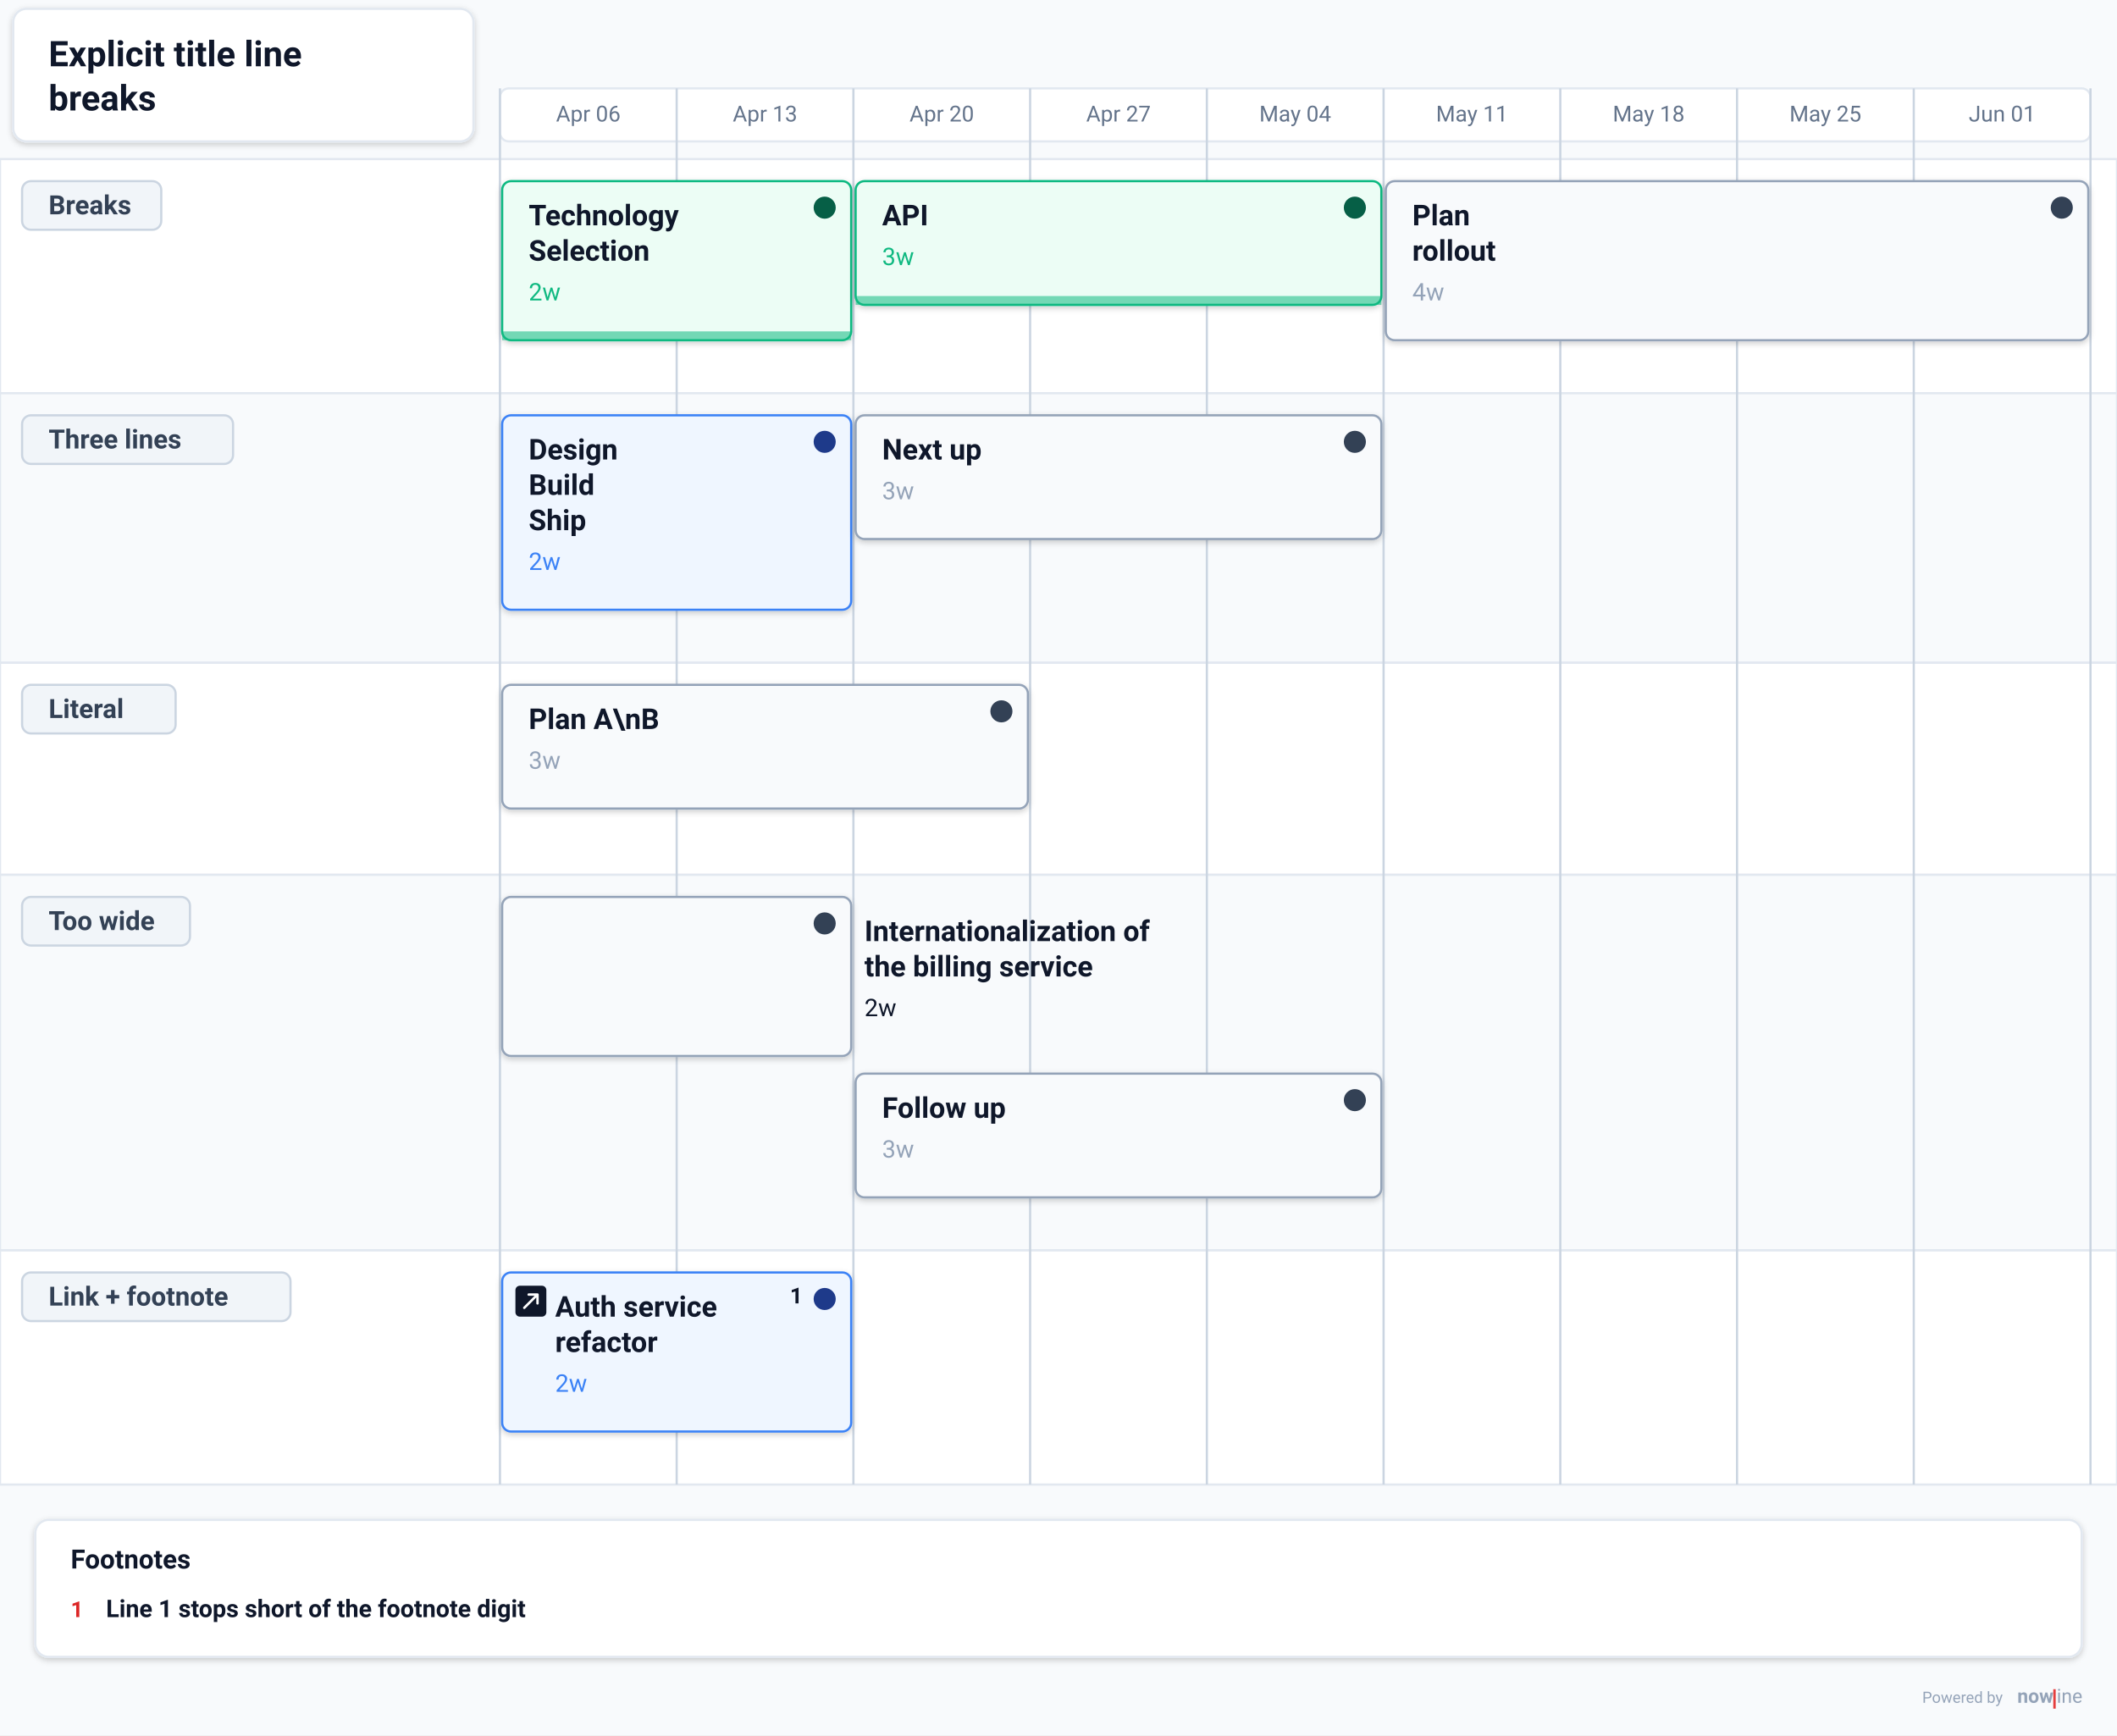
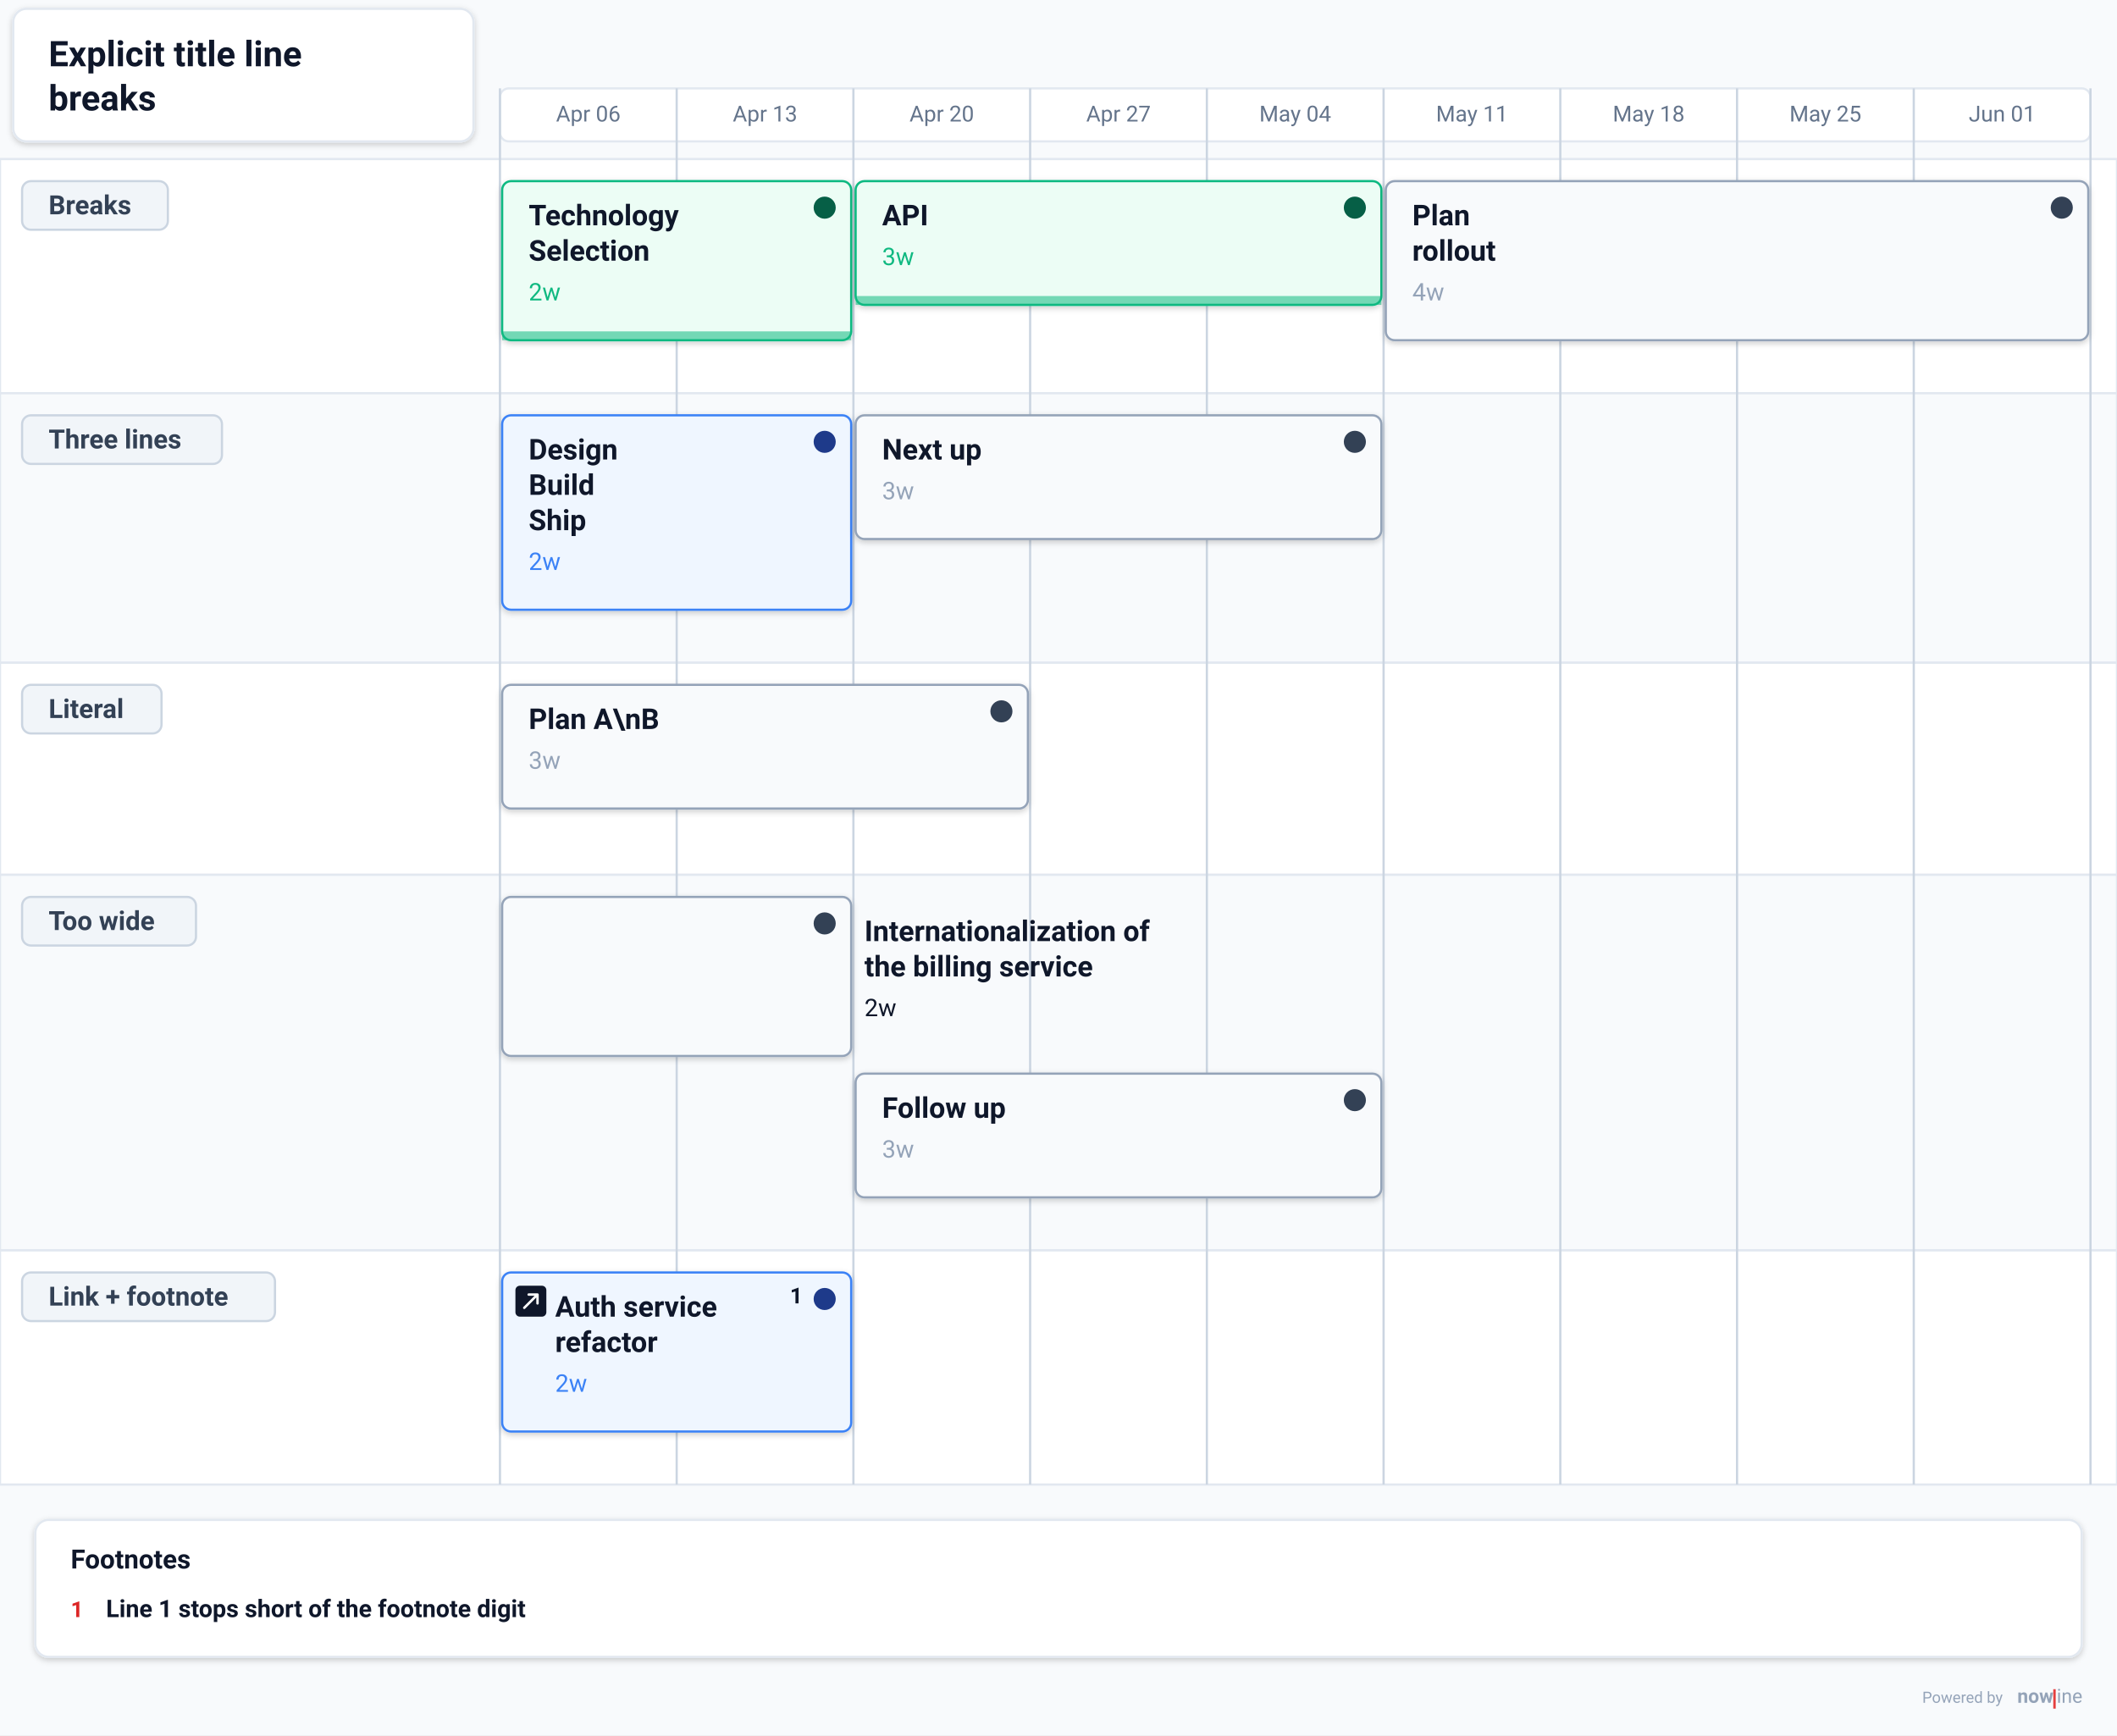
<svg xmlns="http://www.w3.org/2000/svg" data-generator="nowline" data-theme="light" height="785.44" viewBox="0 0 958.32 785.44" width="958.32">
  <defs>
    <filter height="200%" id="nl-0-root-shadow-subtle" width="200%" x="-50%" y="-50%">
      <feGaussianBlur in="SourceAlpha" stdDeviation="1.5" />
      <feOffset dx="0" dy="1" result="offsetblur" />
      <feComponentTransfer>
        <feFuncA type="linear" slope="0.2" />
      </feComponentTransfer>
      <feMerge>
        <feMergeNode />
        <feMergeNode in="SourceGraphic" />
      </feMerge>
    </filter>
    <filter height="200%" id="nl-0-root-shadow-soft" width="200%" x="-50%" y="-50%">
      <feGaussianBlur in="SourceAlpha" stdDeviation="5" />
      <feOffset dx="0" dy="3" result="offsetblur" />
      <feComponentTransfer>
        <feFuncA type="linear" slope="0.3" />
      </feComponentTransfer>
      <feMerge>
        <feMergeNode />
        <feMergeNode in="SourceGraphic" />
      </feMerge>
    </filter>
    <filter height="200%" id="nl-0-root-shadow-hard" width="200%" x="-50%" y="-50%">
      <feGaussianBlur in="SourceAlpha" stdDeviation="0" />
      <feOffset dx="2" dy="2" result="offsetblur" />
      <feComponentTransfer>
        <feFuncA type="linear" slope="0.45" />
      </feComponentTransfer>
      <feMerge>
        <feMergeNode />
        <feMergeNode in="SourceGraphic" />
      </feMerge>
    </filter>
    <marker id="nl-0-root-arrow-dark" viewBox="0 0 10 10" refX="9" refY="5" markerWidth="7" markerHeight="7" orient="auto">
      <path d="M 0 0 L 10 5 L 0 10 z" fill="#0f172a" />
    </marker>
  </defs>
  <rect fill="#f8fafc" height="785.44" width="958.32" x="0" y="0" />
  <g data-layer="timeline">
    <rect fill="#ffffff" height="24" rx="4" ry="4" stroke="#e2e8f0" stroke-width="1" width="720" x="226.32" y="40" />
    <text fill="#64748b" font-family="system-ui, -apple-system, &quot;Segoe UI&quot;, Roboto, sans-serif" font-size="10" text-anchor="middle" x="266.32" y="55">Apr 06</text>
    <text fill="#64748b" font-family="system-ui, -apple-system, &quot;Segoe UI&quot;, Roboto, sans-serif" font-size="10" text-anchor="middle" x="346.32" y="55">Apr 13</text>
    <text fill="#64748b" font-family="system-ui, -apple-system, &quot;Segoe UI&quot;, Roboto, sans-serif" font-size="10" text-anchor="middle" x="426.32" y="55">Apr 20</text>
    <text fill="#64748b" font-family="system-ui, -apple-system, &quot;Segoe UI&quot;, Roboto, sans-serif" font-size="10" text-anchor="middle" x="506.32" y="55">Apr 27</text>
    <text fill="#64748b" font-family="system-ui, -apple-system, &quot;Segoe UI&quot;, Roboto, sans-serif" font-size="10" text-anchor="middle" x="586.32" y="55">May 04</text>
    <text fill="#64748b" font-family="system-ui, -apple-system, &quot;Segoe UI&quot;, Roboto, sans-serif" font-size="10" text-anchor="middle" x="666.32" y="55">May 11</text>
    <text fill="#64748b" font-family="system-ui, -apple-system, &quot;Segoe UI&quot;, Roboto, sans-serif" font-size="10" text-anchor="middle" x="746.32" y="55">May 18</text>
    <text fill="#64748b" font-family="system-ui, -apple-system, &quot;Segoe UI&quot;, Roboto, sans-serif" font-size="10" text-anchor="middle" x="826.32" y="55">May 25</text>
    <text fill="#64748b" font-family="system-ui, -apple-system, &quot;Segoe UI&quot;, Roboto, sans-serif" font-size="10" text-anchor="middle" x="906.32" y="55">Jun 01</text>
  </g>
  <g data-id="breaks" data-layer="swimlane-bg">
    <rect fill="#ffffff" height="106" stroke="#e2e8f0" stroke-width="1" width="958.32" x="0" y="72" />
  </g>
  <g data-id="three-lines" data-layer="swimlane-bg">
    <rect fill="#f8fafc" height="122" stroke="#e2e8f0" stroke-width="1" width="958.32" x="0" y="178" />
  </g>
  <g data-id="literal" data-layer="swimlane-bg">
    <rect fill="#ffffff" height="96" stroke="#e2e8f0" stroke-width="1" width="958.32" x="0" y="300" />
  </g>
  <g data-id="too-wide" data-layer="swimlane-bg">
    <rect fill="#f8fafc" height="170" stroke="#e2e8f0" stroke-width="1" width="958.32" x="0" y="396" />
  </g>
  <g data-id="link-footnote" data-layer="swimlane-bg">
    <rect fill="#ffffff" height="106" stroke="#e2e8f0" stroke-width="1" width="958.32" x="0" y="566" />
  </g>
  <g data-layer="grid">
    <line stroke="#cbd5e1" stroke-width="1" x1="226.32" x2="226.32" y1="40" y2="672" />
    <line stroke="#cbd5e1" stroke-width="1" x1="306.32" x2="306.32" y1="40" y2="672" />
    <line stroke="#cbd5e1" stroke-width="1" x1="386.32" x2="386.32" y1="40" y2="672" />
    <line stroke="#cbd5e1" stroke-width="1" x1="466.32" x2="466.32" y1="40" y2="672" />
    <line stroke="#cbd5e1" stroke-width="1" x1="546.32" x2="546.32" y1="40" y2="672" />
    <line stroke="#cbd5e1" stroke-width="1" x1="626.32" x2="626.32" y1="40" y2="672" />
    <line stroke="#cbd5e1" stroke-width="1" x1="706.32" x2="706.32" y1="40" y2="672" />
    <line stroke="#cbd5e1" stroke-width="1" x1="786.32" x2="786.32" y1="40" y2="672" />
    <line stroke="#cbd5e1" stroke-width="1" x1="866.32" x2="866.32" y1="40" y2="672" />
    <line stroke="#cbd5e1" stroke-width="1" x1="946.32" x2="946.32" y1="40" y2="672" />
  </g>
  <g data-id="breaks" data-layer="swimlane">
-     <rect fill="#f1f5f9" height="22" rx="4" ry="4" stroke="#cbd5e1" stroke-width="1" width="63" x="10" y="82" />
+     <rect fill="#f1f5f9" height="22" rx="4" ry="4" stroke="#cbd5e1" stroke-width="1" width="66" x="10" y="82" />
    <text fill="#334155" font-family="system-ui, -apple-system, &quot;Segoe UI&quot;, Roboto, sans-serif" font-size="12" font-weight="600" x="22" y="97">Breaks</text>
    <g data-id="tech" data-layer="item">
      <rect fill="#ecfdf5" filter="url(#nl-0-root-shadow-subtle)" height="72" rx="4" ry="4" stroke="#10b981" stroke-width="1" width="158" x="227.32" y="82" />
      <rect fill="#10b981" height="4" opacity="0.55" width="158" x="227.32" y="150" />
      <circle cx="373.32" cy="94" fill="#065f46" r="5" />
      <text fill="#0f172a" font-family="system-ui, -apple-system, &quot;Segoe UI&quot;, Roboto, sans-serif" font-size="13" font-weight="600" x="239.32" y="102">Technology</text>
      <text fill="#0f172a" font-family="system-ui, -apple-system, &quot;Segoe UI&quot;, Roboto, sans-serif" font-size="13" font-weight="600" x="239.32" y="118">Selection</text>
      <text fill="#10b981" font-family="system-ui, -apple-system, &quot;Segoe UI&quot;, Roboto, sans-serif" font-size="11" x="239.32" y="136">2w</text>
    </g>
    <g data-id="api" data-layer="item">
      <rect fill="#ecfdf5" filter="url(#nl-0-root-shadow-subtle)" height="56" rx="4" ry="4" stroke="#10b981" stroke-width="1" width="238" x="387.32" y="82" />
      <rect fill="#10b981" height="4" opacity="0.55" width="238" x="387.32" y="134" />
      <circle cx="613.32" cy="94" fill="#065f46" r="5" />
      <text fill="#0f172a" font-family="system-ui, -apple-system, &quot;Segoe UI&quot;, Roboto, sans-serif" font-size="13" font-weight="600" x="399.32" y="102">API</text>
      <text fill="#10b981" font-family="system-ui, -apple-system, &quot;Segoe UI&quot;, Roboto, sans-serif" font-size="11" x="399.32" y="120">3w</text>
    </g>
    <g data-id="plan" data-layer="item">
      <rect fill="#f8fafc" filter="url(#nl-0-root-shadow-subtle)" height="72" rx="4" ry="4" stroke="#94a3b8" stroke-width="1" width="318" x="627.32" y="82" />
      <circle cx="933.32" cy="94" fill="#334155" r="5" />
      <text fill="#0f172a" font-family="system-ui, -apple-system, &quot;Segoe UI&quot;, Roboto, sans-serif" font-size="13" font-weight="600" x="639.32" y="102">Plan</text>
      <text fill="#0f172a" font-family="system-ui, -apple-system, &quot;Segoe UI&quot;, Roboto, sans-serif" font-size="13" font-weight="600" x="639.32" y="118">rollout</text>
      <text fill="#94a3b8" font-family="system-ui, -apple-system, &quot;Segoe UI&quot;, Roboto, sans-serif" font-size="11" x="639.32" y="136">4w</text>
    </g>
  </g>
  <g data-id="three-lines" data-layer="swimlane">
-     <rect fill="#f1f5f9" height="22" rx="4" ry="4" stroke="#cbd5e1" stroke-width="1" width="95.5" x="10" y="188" />
+     <rect fill="#f1f5f9" height="22" rx="4" ry="4" stroke="#cbd5e1" stroke-width="1" width="90.48" x="10" y="188" />
    <text fill="#334155" font-family="system-ui, -apple-system, &quot;Segoe UI&quot;, Roboto, sans-serif" font-size="12" font-weight="600" x="22" y="203">Three lines</text>
    <g data-id="design" data-layer="item">
      <rect fill="#eff6ff" filter="url(#nl-0-root-shadow-subtle)" height="88" rx="4" ry="4" stroke="#3b82f6" stroke-width="1" width="158" x="227.32" y="188" />
      <circle cx="373.32" cy="200" fill="#1e3a8a" r="5" />
      <text fill="#0f172a" font-family="system-ui, -apple-system, &quot;Segoe UI&quot;, Roboto, sans-serif" font-size="13" font-weight="600" x="239.32" y="208">Design</text>
      <text fill="#0f172a" font-family="system-ui, -apple-system, &quot;Segoe UI&quot;, Roboto, sans-serif" font-size="13" font-weight="600" x="239.32" y="224">Build</text>
      <text fill="#0f172a" font-family="system-ui, -apple-system, &quot;Segoe UI&quot;, Roboto, sans-serif" font-size="13" font-weight="600" x="239.32" y="240">Ship</text>
      <text fill="#3b82f6" font-family="system-ui, -apple-system, &quot;Segoe UI&quot;, Roboto, sans-serif" font-size="11" x="239.32" y="258">2w</text>
    </g>
    <g data-id="next-up" data-layer="item">
      <rect fill="#f8fafc" filter="url(#nl-0-root-shadow-subtle)" height="56" rx="4" ry="4" stroke="#94a3b8" stroke-width="1" width="238" x="387.32" y="188" />
      <circle cx="613.32" cy="200" fill="#334155" r="5" />
      <text fill="#0f172a" font-family="system-ui, -apple-system, &quot;Segoe UI&quot;, Roboto, sans-serif" font-size="13" font-weight="600" x="399.32" y="208">Next up</text>
      <text fill="#94a3b8" font-family="system-ui, -apple-system, &quot;Segoe UI&quot;, Roboto, sans-serif" font-size="11" x="399.32" y="226">3w</text>
    </g>
  </g>
  <g data-id="literal" data-layer="swimlane">
-     <rect fill="#f1f5f9" height="22" rx="4" ry="4" stroke="#cbd5e1" stroke-width="1" width="69.5" x="10" y="310" />
+     <rect fill="#f1f5f9" height="22" rx="4" ry="4" stroke="#cbd5e1" stroke-width="1" width="63.12" x="10" y="310" />
    <text fill="#334155" font-family="system-ui, -apple-system, &quot;Segoe UI&quot;, Roboto, sans-serif" font-size="12" font-weight="600" x="22" y="325">Literal</text>
    <g data-id="literal-n" data-layer="item">
      <rect fill="#f8fafc" filter="url(#nl-0-root-shadow-subtle)" height="56" rx="4" ry="4" stroke="#94a3b8" stroke-width="1" width="238" x="227.32" y="310" />
      <circle cx="453.32" cy="322" fill="#334155" r="5" />
      <text fill="#0f172a" font-family="system-ui, -apple-system, &quot;Segoe UI&quot;, Roboto, sans-serif" font-size="13" font-weight="600" x="239.32" y="330">Plan A\nB</text>
      <text fill="#94a3b8" font-family="system-ui, -apple-system, &quot;Segoe UI&quot;, Roboto, sans-serif" font-size="11" x="239.32" y="348">3w</text>
    </g>
  </g>
  <g data-id="too-wide" data-layer="swimlane">
-     <rect fill="#f1f5f9" height="22" rx="4" ry="4" stroke="#cbd5e1" stroke-width="1" width="76" x="10" y="406" />
+     <rect fill="#f1f5f9" height="22" rx="4" ry="4" stroke="#cbd5e1" stroke-width="1" width="78.72" x="10" y="406" />
    <text fill="#334155" font-family="system-ui, -apple-system, &quot;Segoe UI&quot;, Roboto, sans-serif" font-size="12" font-weight="600" x="22" y="421">Too wide</text>
    <g data-id="wide" data-layer="item">
      <rect fill="#f8fafc" filter="url(#nl-0-root-shadow-subtle)" height="72" rx="4" ry="4" stroke="#94a3b8" stroke-width="1" width="158" x="227.32" y="406" />
      <circle cx="373.32" cy="418" fill="#334155" r="5" />
      <text fill="#0f172a" font-family="system-ui, -apple-system, &quot;Segoe UI&quot;, Roboto, sans-serif" font-size="13" font-weight="600" x="391.32" y="426">Internationalization of</text>
      <text fill="#0f172a" font-family="system-ui, -apple-system, &quot;Segoe UI&quot;, Roboto, sans-serif" font-size="13" font-weight="600" x="391.32" y="442">the billing service</text>
      <text fill="#0f172a" font-family="system-ui, -apple-system, &quot;Segoe UI&quot;, Roboto, sans-serif" font-size="11" x="391.32" y="460">2w</text>
    </g>
    <g data-id="follow-up" data-layer="item">
      <rect fill="#f8fafc" filter="url(#nl-0-root-shadow-subtle)" height="56" rx="4" ry="4" stroke="#94a3b8" stroke-width="1" width="238" x="387.32" y="486" />
      <circle cx="613.32" cy="498" fill="#334155" r="5" />
      <text fill="#0f172a" font-family="system-ui, -apple-system, &quot;Segoe UI&quot;, Roboto, sans-serif" font-size="13" font-weight="600" x="399.32" y="506">Follow up</text>
      <text fill="#94a3b8" font-family="system-ui, -apple-system, &quot;Segoe UI&quot;, Roboto, sans-serif" font-size="11" x="399.32" y="524">3w</text>
    </g>
  </g>
  <g data-id="link-footnote" data-layer="swimlane">
-     <rect fill="#f1f5f9" height="22" rx="4" ry="4" stroke="#cbd5e1" stroke-width="1" width="121.5" x="10" y="576" />
+     <rect fill="#f1f5f9" height="22" rx="4" ry="4" stroke="#cbd5e1" stroke-width="1" width="114.48" x="10" y="576" />
    <text fill="#334155" font-family="system-ui, -apple-system, &quot;Segoe UI&quot;, Roboto, sans-serif" font-size="12" font-weight="600" x="22" y="591">Link + footnote</text>
    <g data-id="auth-refactor" data-layer="item">
      <rect fill="#eff6ff" filter="url(#nl-0-root-shadow-subtle)" height="72" rx="4" ry="4" stroke="#3b82f6" stroke-width="1" width="158" x="227.32" y="576" />
      <circle cx="373.32" cy="588" fill="#1e3a8a" r="5" />
      <text fill="#0f172a" font-family="system-ui, -apple-system, &quot;Segoe UI&quot;, Roboto, sans-serif" font-size="13" font-weight="600" x="251.32" y="596">Auth service</text>
      <text fill="#0f172a" font-family="system-ui, -apple-system, &quot;Segoe UI&quot;, Roboto, sans-serif" font-size="13" font-weight="600" x="251.32" y="612">refactor</text>
      <text fill="#3b82f6" font-family="system-ui, -apple-system, &quot;Segoe UI&quot;, Roboto, sans-serif" font-size="11" x="251.32" y="630">2w</text>
      <text fill="#0f172a" font-family="system-ui, -apple-system, &quot;Segoe UI&quot;, Roboto, sans-serif" font-size="10" font-weight="700" text-anchor="end" x="363.32" y="590">1</text>
      <a href="https://github.com/lolay/nowline/issues/60" rel="noopener" target="_blank">
        <rect fill="#0f172a" height="14" rx="2" ry="2" width="14" x="233.32" y="582" />
        <path d="M237.32 592 L243.32 586 M239.32 586 H243.32 V590" fill="none" stroke="#ffffff" stroke-linecap="round" stroke-linejoin="round" stroke-width="1.1" />
      </a>
    </g>
  </g>
  <g data-layer="footnotes">
    <rect fill="#ffffff" filter="url(#nl-0-root-shadow-subtle)" height="62" rx="6" ry="6" stroke="#e2e8f0" stroke-width="1" width="926.32" x="16" y="688" />
    <text fill="#0f172a" font-family="system-ui, -apple-system, &quot;Segoe UI&quot;, Roboto, sans-serif" font-size="12" font-weight="700" x="32" y="710">Footnotes</text>
    <text fill="#dc2626" font-family="system-ui, -apple-system, &quot;Segoe UI&quot;, Roboto, sans-serif" font-size="10" font-weight="700" x="32" y="732">1</text>
    <text fill="#0f172a" font-family="system-ui, -apple-system, &quot;Segoe UI&quot;, Roboto, sans-serif" font-size="11" font-weight="600" x="48" y="732">Line 1 stops short of the footnote digit</text>
  </g>
  <g data-id="nl-0-root-header" data-layer="header">
    <rect fill="#ffffff" filter="url(#nl-0-root-shadow-subtle)" height="60" rx="6" ry="6" stroke="#e2e8f0" stroke-width="1" width="208.32" x="6" y="4" />
    <text fill="#0f172a" font-family="system-ui, -apple-system, &quot;Segoe UI&quot;, Roboto, sans-serif" font-size="16" font-weight="600" x="22" y="30">Explicit title line</text>
    <text fill="#0f172a" font-family="system-ui, -apple-system, &quot;Segoe UI&quot;, Roboto, sans-serif" font-size="16" font-weight="600" x="22" y="50">breaks</text>
  </g>
  <a aria-label="Powered by nowline" href="https://nowline.io" rel="noopener" target="_blank">
    <g data-layer="attribution">
      <g transform="translate(870.16 762) scale(0.22)">
        <text fill="#94a3b8" font-family="system-ui, -apple-system, &quot;Segoe UI&quot;, Roboto, sans-serif" font-size="32" font-weight="400" x="0" y="40">Powered by</text>
        <text fill="#94a3b8" font-family="system-ui, -apple-system, &quot;Segoe UI&quot;, Roboto, sans-serif" font-size="40" font-weight="700" x="195.6" y="40">now</text>
        <rect fill="#e53e3e" height="40" width="5" x="269.6" y="12" />
        <text fill="#94a3b8" font-family="system-ui, -apple-system, &quot;Segoe UI&quot;, Roboto, sans-serif" font-size="40" font-weight="400" x="276.6" y="40">ine</text>
      </g>
    </g>
  </a>
</svg>
